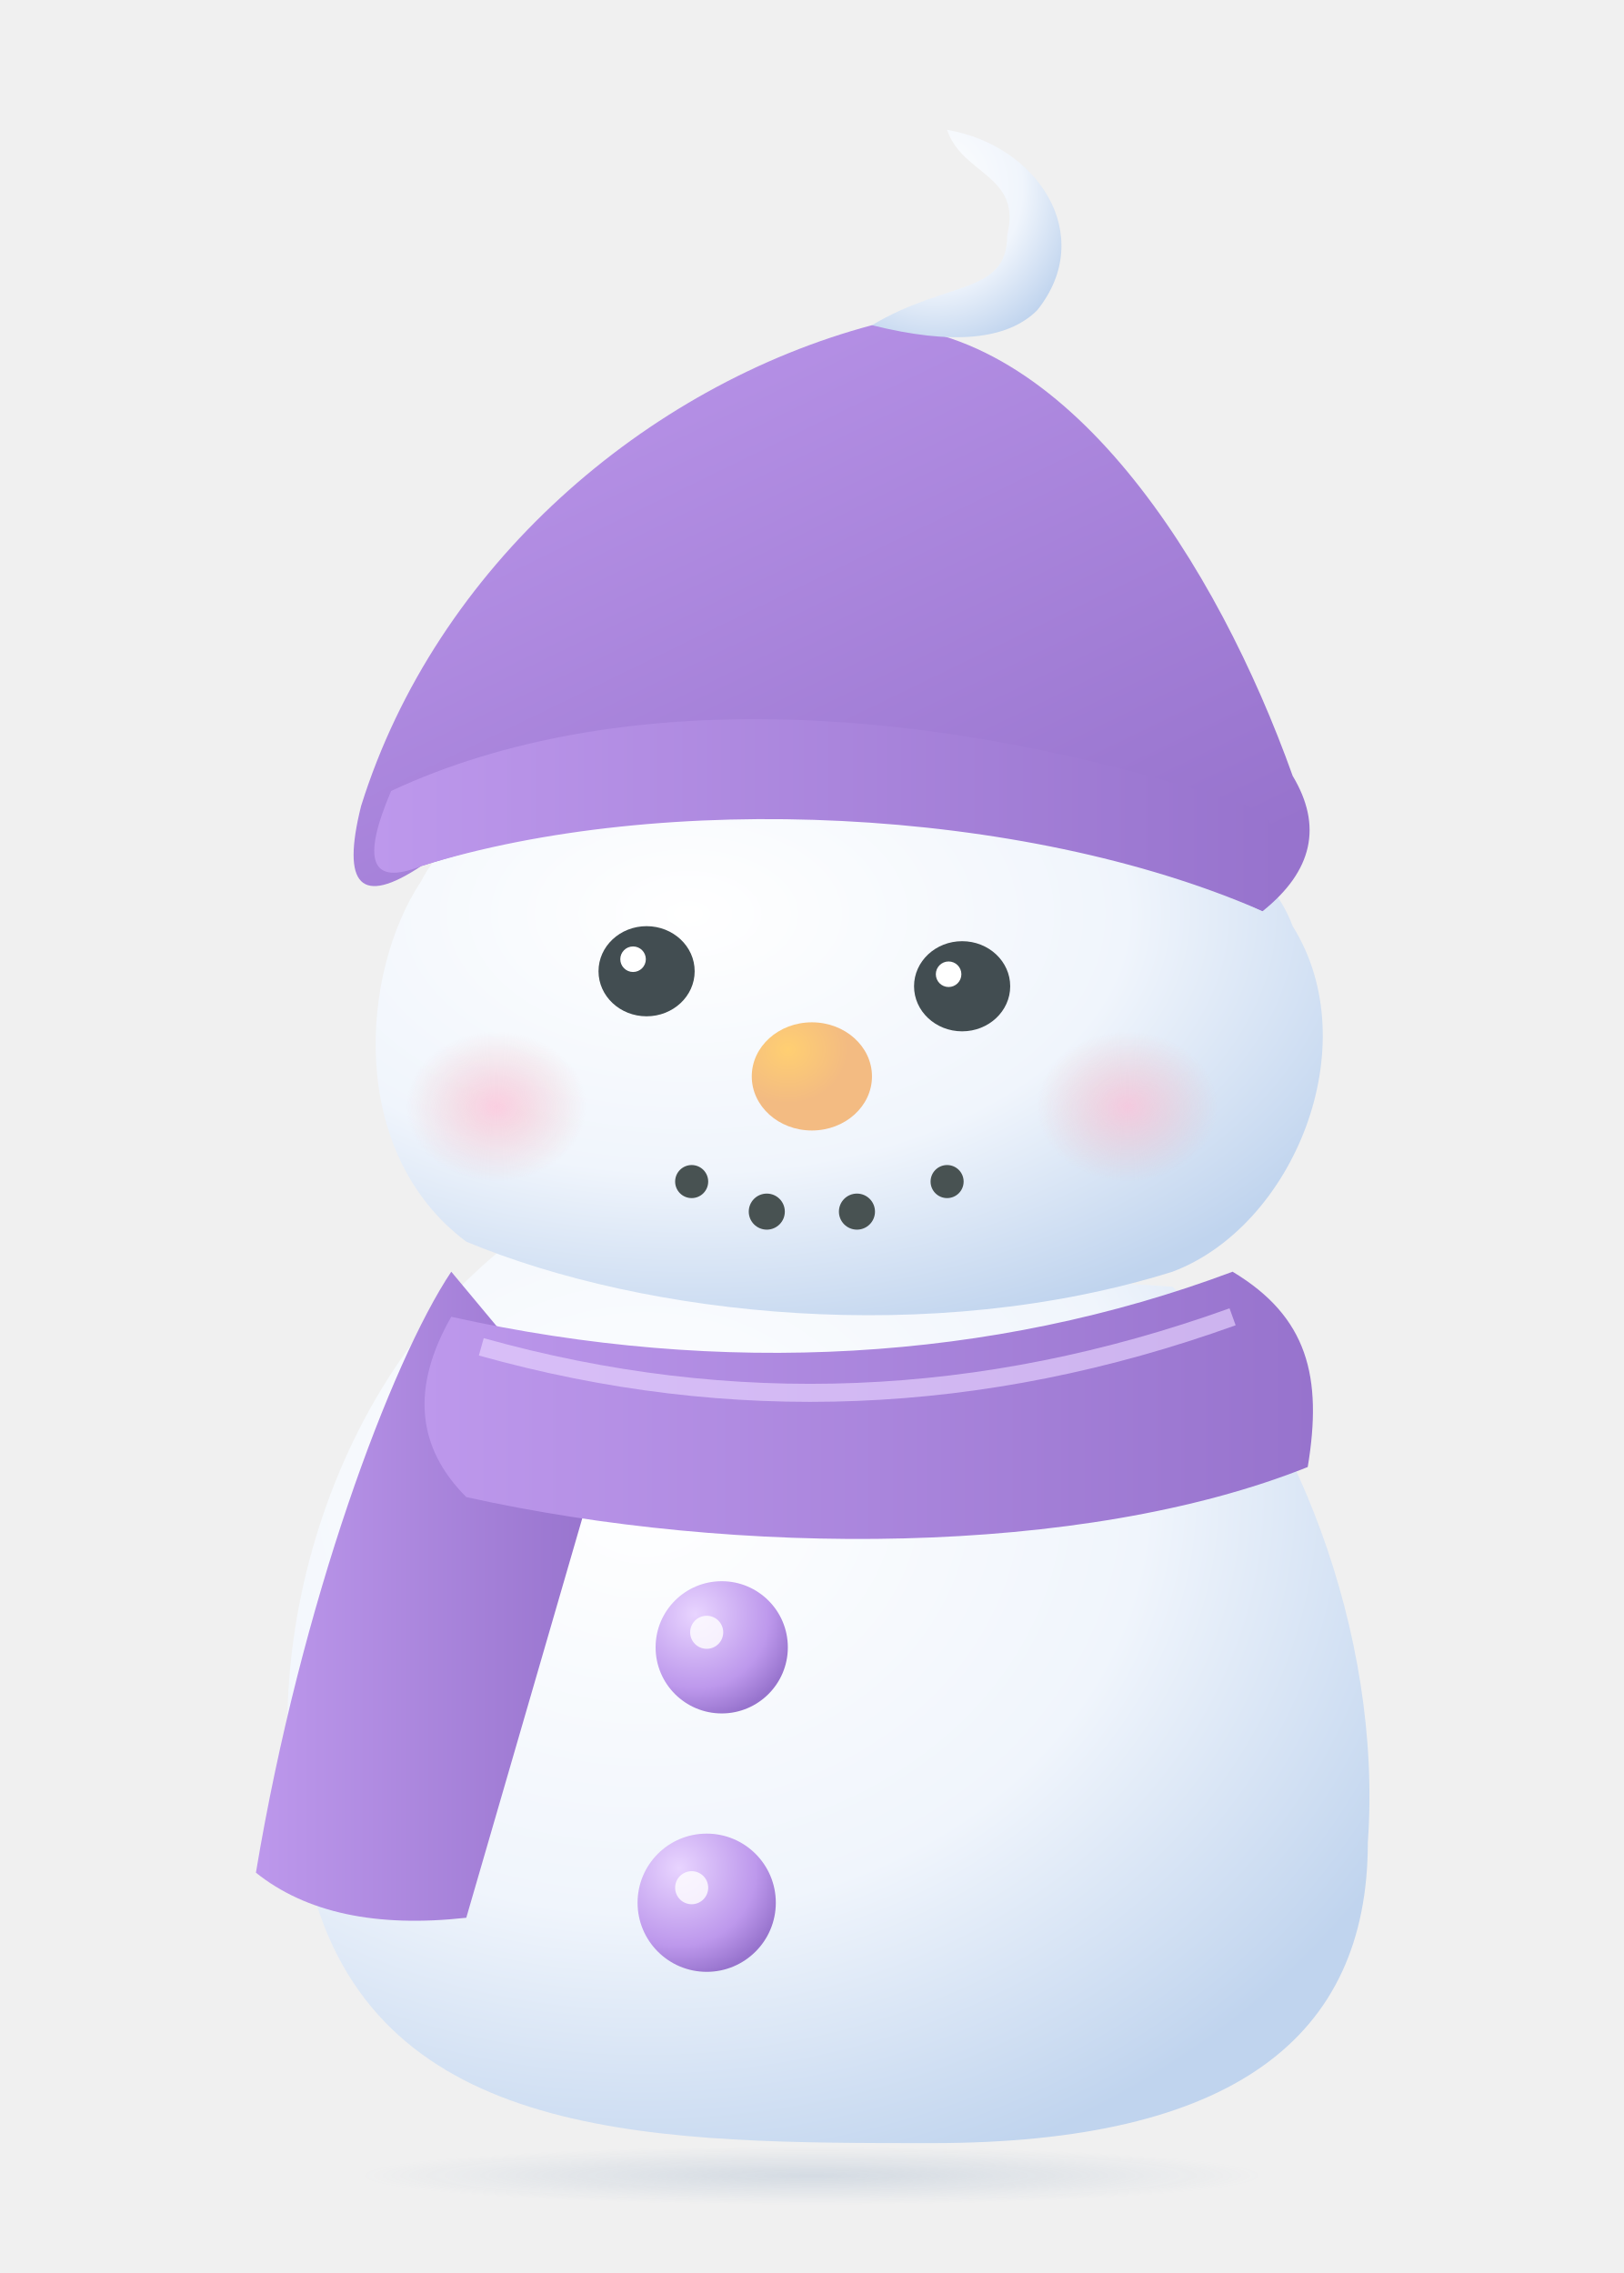
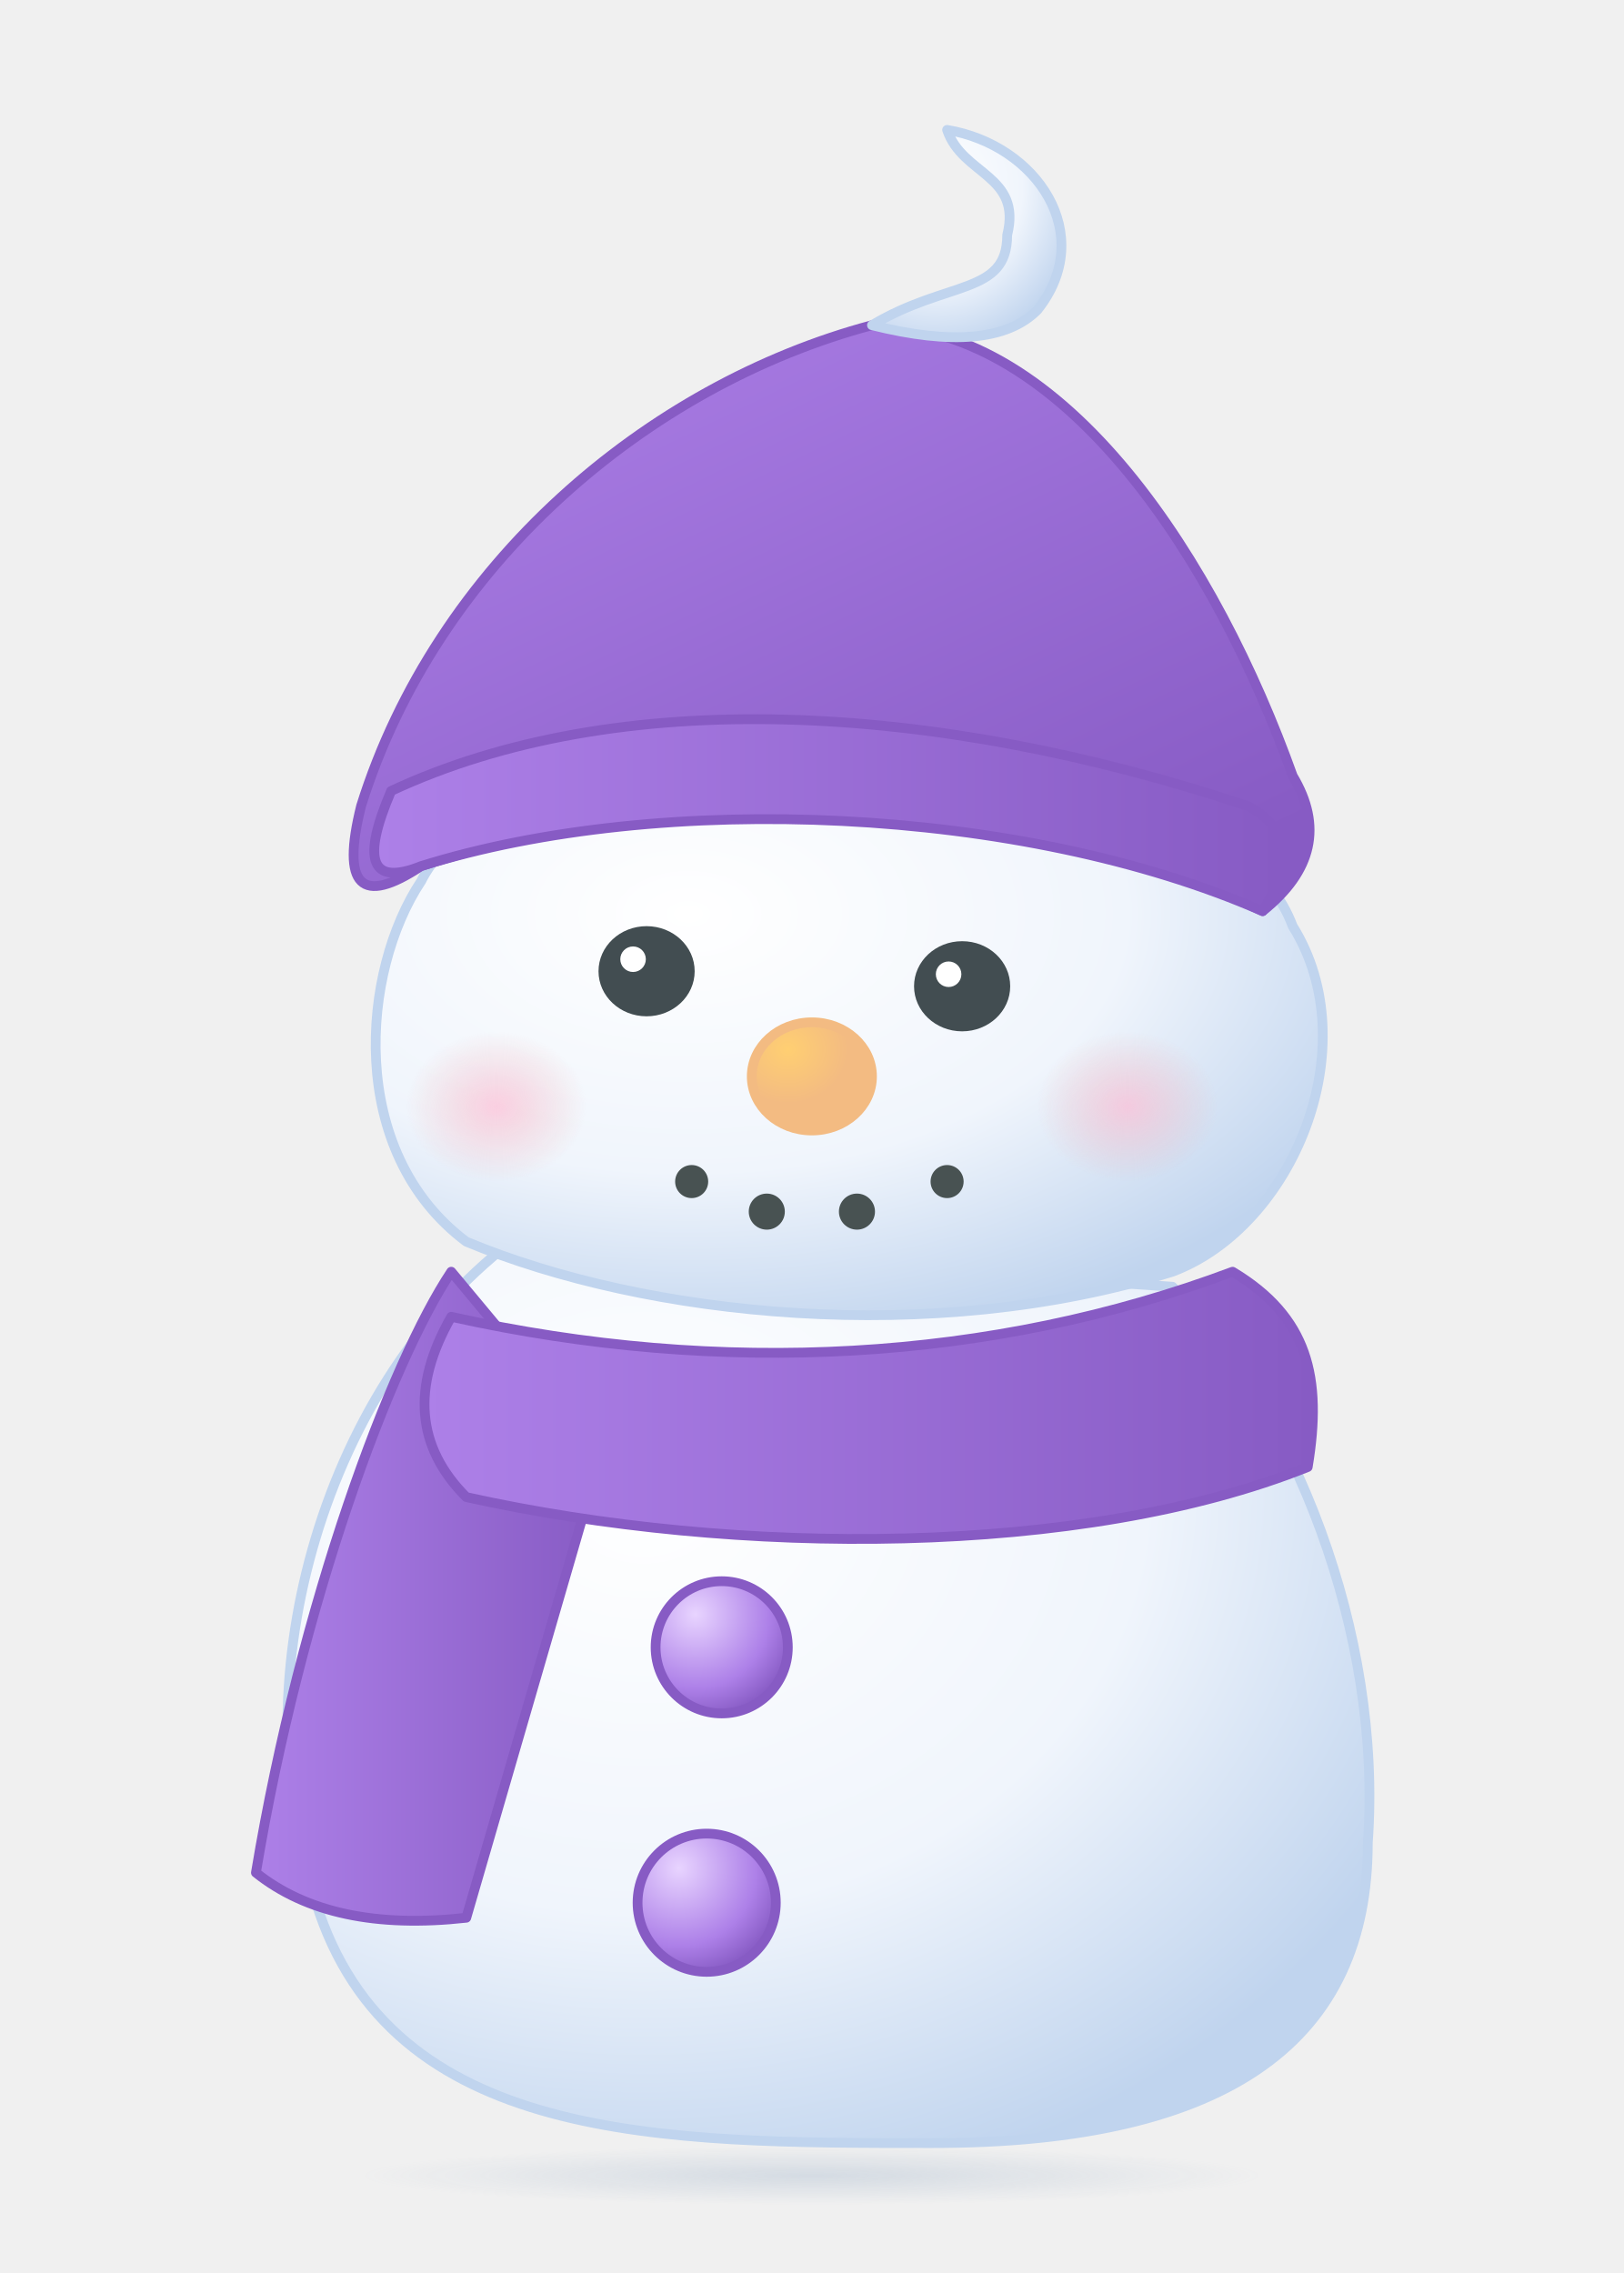
<svg xmlns="http://www.w3.org/2000/svg" viewBox="0 0 100 140" width="100" height="140" preserveAspectRatio="xMidYMid meet">
  <defs>
    <radialGradient id="snow" cx="33%" cy="28%" r="80%">
      <stop stop-color="#fff" />
      <stop offset=".58" stop-color="#f0f5fc" />
      <stop offset="1" stop-color="#c0d4ee" />
    </radialGradient>
    <linearGradient id="hat" x1="0" y1="0" x2=".8" y2="1">
-       <stop stop-color="#bd98ec" />
-       <stop offset="1" stop-color="#9773cd" />
+       <stop stop-color="#ad80e8" />
+       <stop offset="1" stop-color="#875bc4" />
    </linearGradient>
    <linearGradient id="scarf">
-       <stop stop-color="#bd98ec" />
-       <stop offset="1" stop-color="#9773cd" />
+       <stop stop-color="#ad80e8" />
+       <stop offset="1" stop-color="#875bc4" />
    </linearGradient>
    <radialGradient id="button" cx="30%" cy="25%" r="80%">
      <stop stop-color="#e8d4ff" />
-       <stop offset=".7" stop-color="#bd98ec" />
-       <stop offset="1" stop-color="#9773cd" />
+       <stop offset=".7" stop-color="#ad80e8" />
+       <stop offset="1" stop-color="#875bc4" />
    </radialGradient>
    <radialGradient id="nose" cx="30%" cy="25%">
      <stop stop-color="#ffcf72" />
      <stop offset="1" stop-color="#f3bb82" />
    </radialGradient>
    <radialGradient id="blush">
      <stop stop-color="#ffb9d2" stop-opacity=".65" />
      <stop offset="1" stop-color="#edb5b8" stop-opacity="0" />
    </radialGradient>
    <radialGradient id="floor-shadow">
      <stop stop-color="#6486ad" stop-opacity=".2" />
      <stop offset=".5" stop-color="#6486ad" stop-opacity=".1" />
      <stop offset="1" stop-color="#6486ad" stop-opacity="0" />
    </radialGradient>
  </defs>
  <ellipse cx="50.0" cy="134" rx="28" ry="1.8" fill="url(#floor-shadow)" />
  <g id="item-model" transform="translate(12.98508 5.223881) scale(0.925373)">
-     <path d="M20 77 C7 87 2 107 7 121 C12 137 30 137 48 137 C68 137 77 130 77 117 C78 103 72 88 64 80Z" fill="url(#snow)" />
-     <path d="M14 53 C17 47 29 44 42 45 C56 46 69 48 72 56 C77 64 72 76 64 79 C48 84 29 82 17 77 C9 71 10 59 14 53Z" fill="url(#snow)" />
+     <path d="M20 77 C7 87 2 107 7 121 C12 137 30 137 48 137 C68 137 77 130 77 117 C78 103 72 88 64 80Z" fill="url(#snow)" stroke="#c0d4ee" stroke-width=".65" stroke-linejoin="round" />
+     <path d="M14 53 C17 47 29 44 42 45 C56 46 69 48 72 56 C77 64 72 76 64 79 C48 84 29 82 17 77 C9 71 10 59 14 53Z" fill="url(#snow)" stroke="#c0d4ee" stroke-width=".65" stroke-linejoin="round" />
    <ellipse cx="19" cy="68" rx="6" ry="5" fill="url(#blush)" />
    <ellipse cx="61" cy="68" rx="6" ry="5" fill="url(#blush)" />
    <ellipse cx="29" cy="59" rx="3.2" ry="3" fill="#424d51" />
    <ellipse cx="50" cy="60" rx="3.2" ry="3" fill="#424d51" />
    <circle cx="28.1" cy="58.2" r=".85" fill="#fff" />
    <circle cx="49.1" cy="59.2" r=".85" fill="#fff" />
-     <ellipse cx="40" cy="66" rx="4" ry="3.6" fill="url(#nose)" />
+     <ellipse cx="40" cy="66" rx="4" ry="3.6" fill="url(#nose)" stroke="#f3bb82" stroke-width=".65" stroke-linejoin="round" />
    <g fill="#485252">
      <circle cx="32" cy="73" r="1.1" />
      <circle cx="37" cy="75" r="1.2" />
      <circle cx="43" cy="75" r="1.2" />
      <circle cx="49" cy="73" r="1.1" />
    </g>
-     <path d="M16 79 C12 85 6 101 3 119 Q8 123 17 122 L26 91Z" fill="url(#scarf)" />
-     <path d="M16 82 C34 86 52 85 68 79 C73 82 74 86 73 92 C58 98 35 98 17 94 Q12 89 16 82Z" fill="url(#scarf)" />
-     <path d="M18 84 Q43 91 68 82" fill="none" stroke="#e8d4ff" stroke-width="1.2" opacity=".65" />
-     <path d="M10 48 C15 32 29 20 44 16 C57 16 67 32 72 46 Q75 51 70 55 C53 47 33 46 14 52 Q8 56 10 48Z" fill="url(#hat)" />
-     <path d="M12 47 C27 40 48 41 69 48 Q73 50 70 55 C54 48 30 47 14 52 Q9 54 12 47Z" fill="url(#scarf)" />
-     <path d="M44 16 C49 13 53 14 53 10 C54 6 50 6 49 3 C55 4 59 10 55 15 Q52 18 44 16Z" fill="url(#snow)" />
-     <circle cx="34" cy="104" r="4.4" fill="url(#button)" />
-     <circle cx="33" cy="103" r="1.1" fill="#fff" opacity=".8" />
-     <circle cx="33" cy="121" r="4.6" fill="url(#button)" />
-     <circle cx="32" cy="120" r="1.1" fill="#fff" opacity=".8" />
+     <path d="M16 79 C12 85 6 101 3 119 Q8 123 17 122 L26 91Z" fill="url(#scarf)" stroke="#875bc4" stroke-width=".65" stroke-linejoin="round" />
+     <path d="M16 82 C34 86 52 85 68 79 C73 82 74 86 73 92 C58 98 35 98 17 94 Q12 89 16 82Z" fill="url(#scarf)" stroke="#875bc4" stroke-width=".65" stroke-linejoin="round" />
+     <path d="M10 48 C15 32 29 20 44 16 C57 16 67 32 72 46 Q75 51 70 55 C53 47 33 46 14 52 Q8 56 10 48Z" fill="url(#hat)" stroke="#875bc4" stroke-width=".65" stroke-linejoin="round" />
+     <path d="M12 47 C27 40 48 41 69 48 Q73 50 70 55 C54 48 30 47 14 52 Q9 54 12 47Z" fill="url(#scarf)" stroke="#875bc4" stroke-width=".65" stroke-linejoin="round" />
+     <path d="M44 16 C49 13 53 14 53 10 C54 6 50 6 49 3 C55 4 59 10 55 15 Q52 18 44 16Z" fill="url(#snow)" stroke="#c0d4ee" stroke-width=".65" stroke-linejoin="round" />
+     <circle cx="34" cy="104" r="4.4" fill="url(#button)" stroke="#875bc4" stroke-width=".65" stroke-linejoin="round" />
+     <circle cx="33" cy="121" r="4.6" fill="url(#button)" stroke="#875bc4" stroke-width=".65" stroke-linejoin="round" />
  </g>
</svg>
